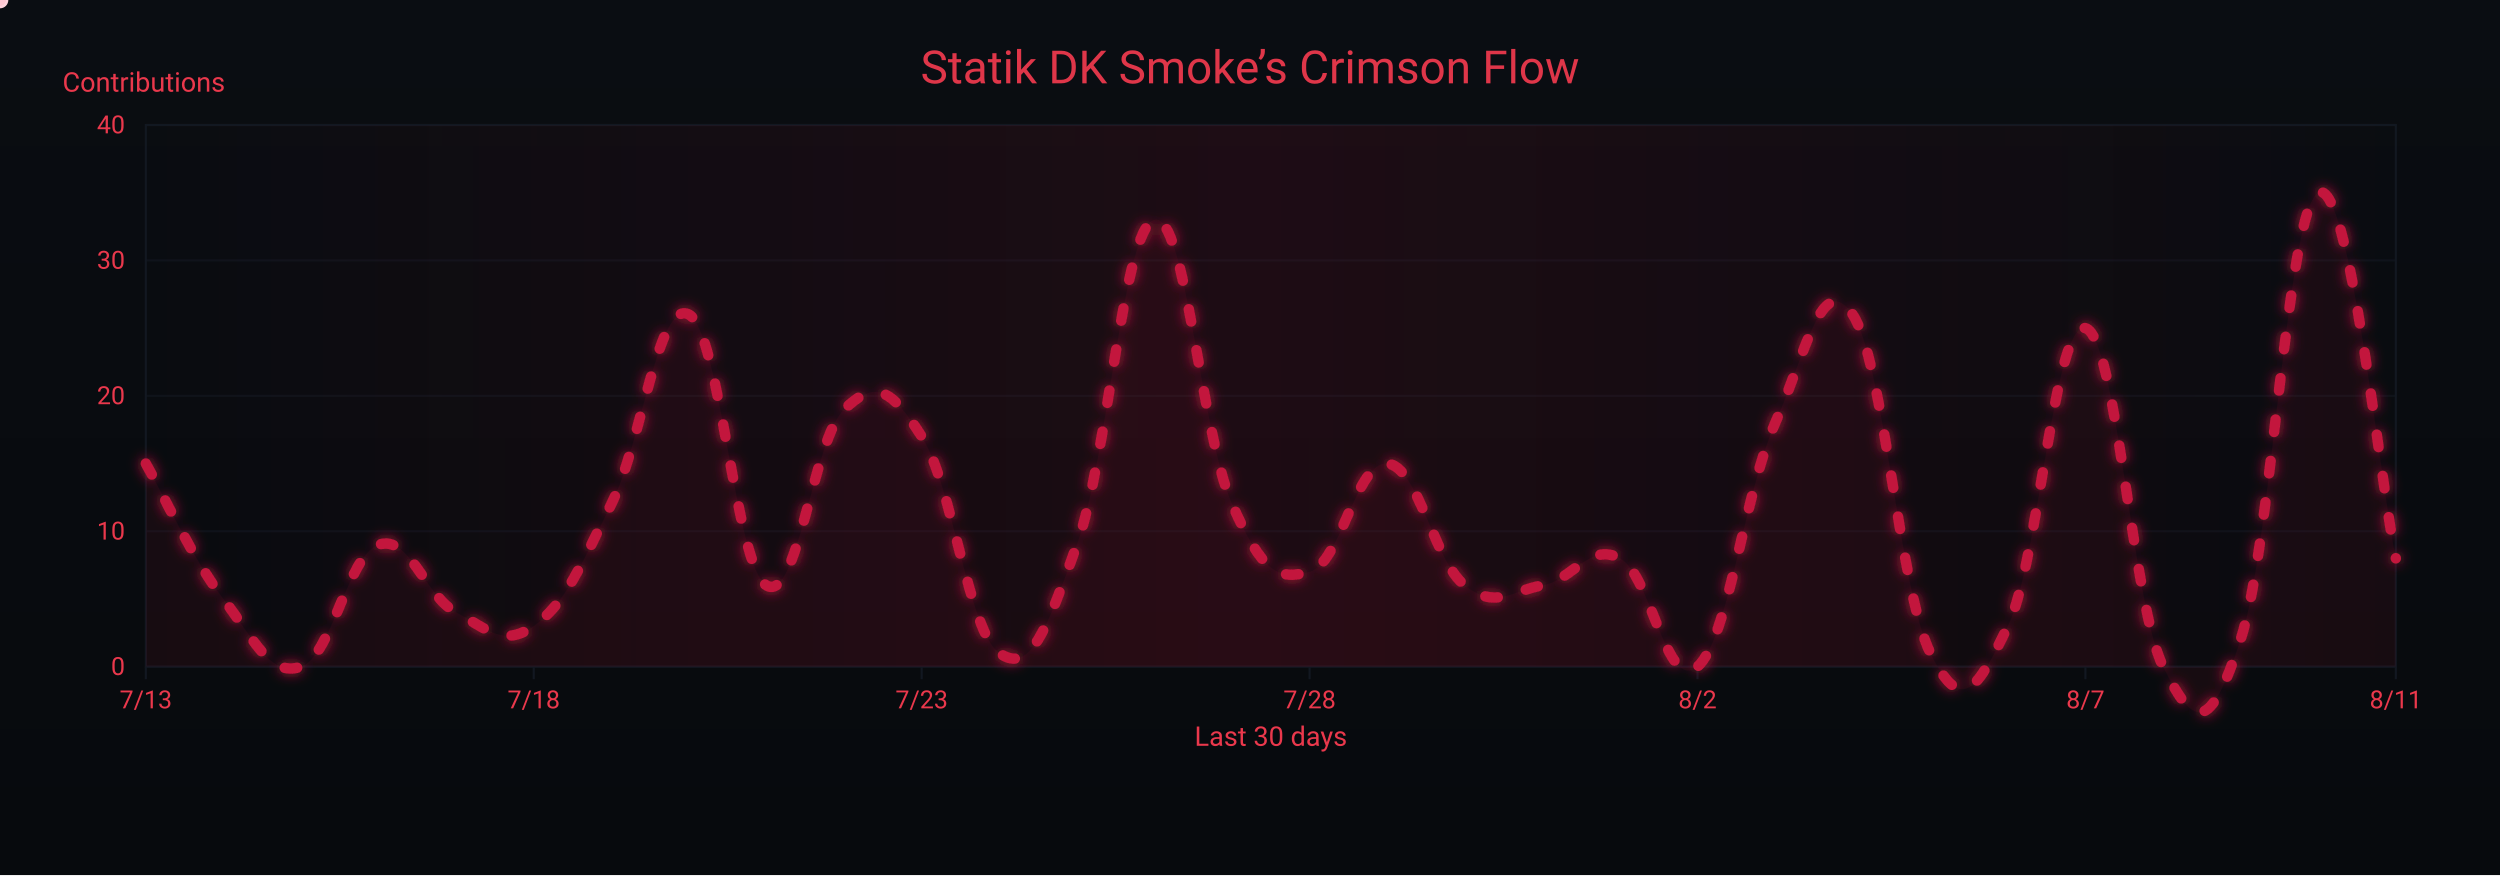
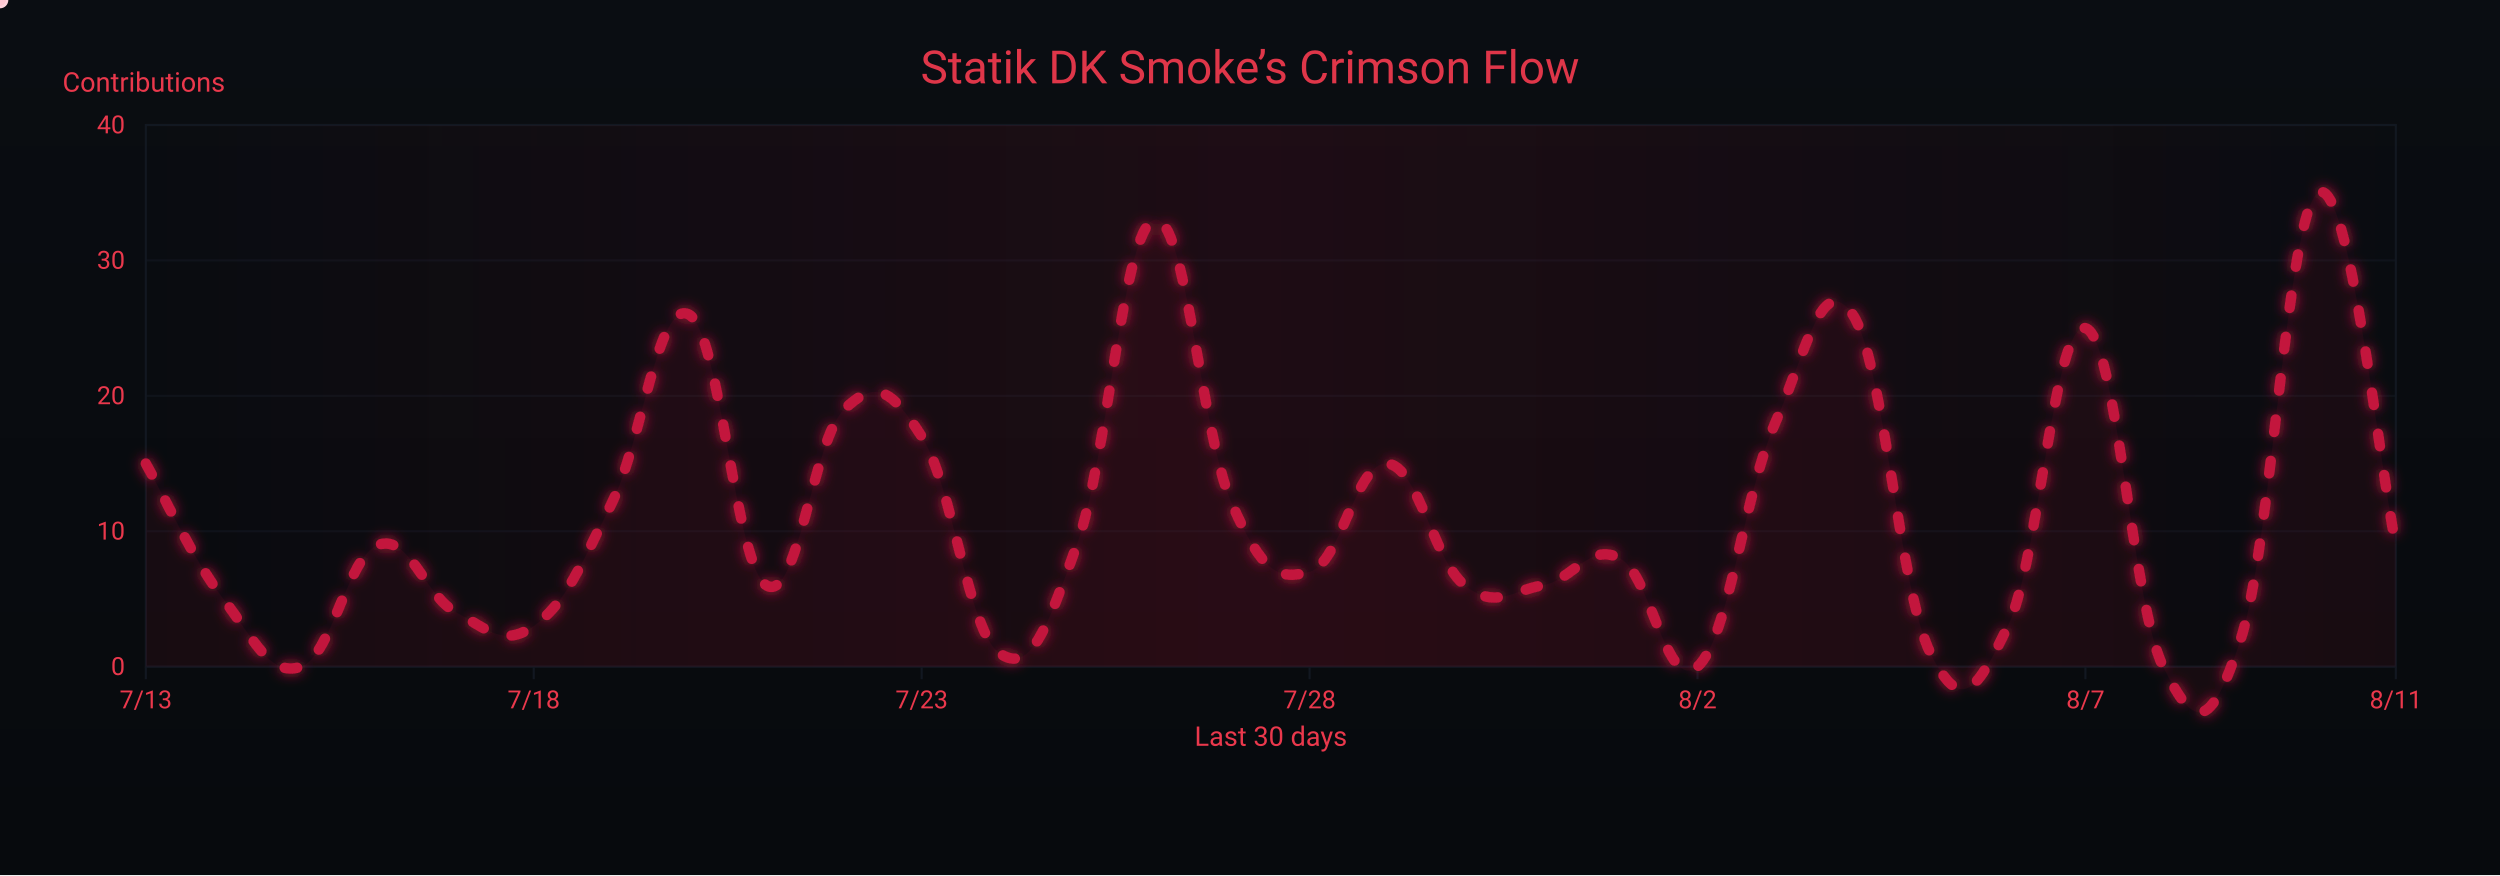
<svg xmlns="http://www.w3.org/2000/svg" width="1200" height="420" viewBox="0 0 1200 420" role="img" aria-label="Crimson Flow Graph">
  <defs>
    <linearGradient id="bgGrad" x1="0" y1="0" x2="0" y2="1">
      <stop offset="0%" stop-color="#0a0d12" />
      <stop offset="100%" stop-color="#070a0d" />
    </linearGradient>
    <filter id="glow">
      <feGaussianBlur stdDeviation="3" result="b1" />
      <feMerge>
        <feMergeNode in="b1" />
        <feMergeNode in="SourceGraphic" />
      </feMerge>
    </filter>
    <linearGradient id="sheen" x1="0" y1="0" x2="1" y2="0">
      <stop offset="0%" stop-color="#9b0e2a" stop-opacity="0" />
      <stop offset="50%" stop-color="#9b0e2a" stop-opacity=".14" />
      <stop offset="100%" stop-color="#9b0e2a" stop-opacity="0" />
      <animateTransform attributeName="gradientTransform" type="translate" from="-1 0" to="1 0" dur="9s" repeatCount="indefinite" />
    </linearGradient>
  </defs>
  <rect width="1200" height="420" fill="url(#bgGrad)" />
  <rect x="70" y="60" width="1080" height="260" fill="none" stroke="#121821" stroke-width="1" />
  <g font-family="ui-sans-serif,system-ui,-apple-system,Segoe UI,Roboto,Ubuntu,Arial" font-size="12">
    <path d="M70,320.0 H1150" stroke="#121821" stroke-width="1" opacity="0.6" />
    <text x="60" y="324.0" text-anchor="end" fill="#ea384c">0</text>
    <path d="M70,255.0 H1150" stroke="#121821" stroke-width="1" opacity="0.6" />
    <text x="60" y="259.0" text-anchor="end" fill="#ea384c">10</text>
    <path d="M70,190.0 H1150" stroke="#121821" stroke-width="1" opacity="0.6" />
    <text x="60" y="194.0" text-anchor="end" fill="#ea384c">20</text>
    <path d="M70,125.0 H1150" stroke="#121821" stroke-width="1" opacity="0.6" />
    <text x="60" y="129.0" text-anchor="end" fill="#ea384c">30</text>
    <path d="M70,60.0 H1150" stroke="#121821" stroke-width="1" opacity="0.6" />
    <text x="60" y="64.0" text-anchor="end" fill="#ea384c">40</text>
    <text x="30" y="44" fill="#ea384c" font-size="13">Contributions</text>
  </g>
  <g font-family="ui-sans-serif,system-ui,-apple-system,Segoe UI,Roboto,Ubuntu,Arial" font-size="12">
    <path d="M70.0,320 V326" stroke="#121821" stroke-width="1" />
    <text x="70.0" y="340" text-anchor="middle" fill="#ea384c">7/13</text>
    <path d="M256.2,320 V326" stroke="#121821" stroke-width="1" />
    <text x="256.2" y="340" text-anchor="middle" fill="#ea384c">7/18</text>
    <path d="M442.4,320 V326" stroke="#121821" stroke-width="1" />
    <text x="442.4" y="340" text-anchor="middle" fill="#ea384c">7/23</text>
    <path d="M628.6,320 V326" stroke="#121821" stroke-width="1" />
    <text x="628.6" y="340" text-anchor="middle" fill="#ea384c">7/28</text>
    <path d="M814.8,320 V326" stroke="#121821" stroke-width="1" />
    <text x="814.8" y="340" text-anchor="middle" fill="#ea384c">8/2</text>
    <path d="M1001.0,320 V326" stroke="#121821" stroke-width="1" />
    <text x="1001.0" y="340" text-anchor="middle" fill="#ea384c">8/7</text>
    <path d="M1150.0,320 V326" stroke="#121821" stroke-width="1" />
    <text x="1150.0" y="340" text-anchor="middle" fill="#ea384c">8/11</text>
    <text x="610" y="358" text-anchor="middle" fill="#ea384c" font-size="13">Last 30 days</text>
  </g>
  <rect x="70" y="60" width="1080" height="260" fill="url(#sheen)" />
  <text x="600" y="40" text-anchor="middle" font-family="ui-sans-serif,system-ui,-apple-system,Segoe UI,Roboto,Ubuntu,Arial" font-size="22" fill="#ea384c" opacity=".95">Statik DK Smoke’s Crimson Flow</text>
-   <path d="M70.0,222.5 C77.4,235.5 92.3,268.0 107.2,287.5 C122.1,307.0 129.6,325.2 144.5,320.0 C159.4,314.8 166.8,266.7 181.7,261.5 C196.6,256.3 204.1,286.2 219.0,294.0 C233.9,301.8 241.3,310.9 256.2,300.5 C271.1,290.1 278.6,271.9 293.4,242.0 C308.3,212.1 315.8,143.2 330.7,151.0 C345.6,158.8 353.0,271.9 367.9,281.0 C382.8,290.1 390.3,210.8 405.2,196.5 C420.1,182.2 427.5,186.1 442.4,209.5 C457.3,232.9 464.8,303.1 479.7,313.5 C494.6,323.9 502.0,303.1 516.9,261.5 C531.8,219.9 539.2,109.4 554.1,105.5 C569.0,101.6 576.5,208.2 591.4,242.0 C606.3,275.8 613.7,278.4 628.6,274.5 C643.5,270.6 651.0,221.2 665.9,222.5 C680.8,223.8 688.2,269.3 703.1,281.0 C718.0,292.7 725.4,283.6 740.3,281.0 C755.2,278.4 762.7,260.2 777.6,268.0 C792.5,275.8 799.9,333.0 814.8,320.0 C829.7,307.0 837.2,236.8 852.1,203.0 C867.0,169.2 874.4,128.9 889.3,151.0 C904.2,173.1 911.7,283.6 926.6,313.5 C941.4,343.4 948.9,331.7 963.8,300.5 C978.7,269.3 986.1,153.6 1001.0,157.5 C1015.9,161.4 1023.4,290.1 1038.3,320.0 C1053.2,349.9 1060.6,352.5 1075.5,307.0 C1090.4,261.5 1097.9,100.3 1112.8,92.5 C1127.7,84.7 1142.6,232.9 1150.0,268.0 L 1150,320 L 70,320 Z" fill="#7a0f26" opacity=".13">
+   <path d="M70.0,222.5 C77.4,235.5 92.3,268.0 107.2,287.5 C122.1,307.0 129.6,325.2 144.5,320.0 C159.4,314.8 166.8,266.7 181.7,261.5 C196.6,256.3 204.1,286.2 219.0,294.0 C233.9,301.8 241.3,310.9 256.2,300.5 C271.1,290.1 278.6,271.9 293.4,242.0 C308.3,212.1 315.8,143.2 330.7,151.0 C345.6,158.8 353.0,271.9 367.9,281.0 C382.8,290.1 390.3,210.8 405.2,196.5 C420.1,182.2 427.5,186.1 442.4,209.5 C457.3,232.9 464.8,303.1 479.7,313.5 C494.6,323.9 502.0,303.1 516.9,261.5 C531.8,219.9 539.2,109.4 554.1,105.5 C569.0,101.6 576.5,208.2 591.4,242.0 C606.3,275.8 613.7,278.4 628.6,274.5 C643.5,270.6 651.0,221.2 665.9,222.5 C680.8,223.8 688.2,269.3 703.1,281.0 C718.0,292.7 725.4,283.6 740.3,281.0 C755.2,278.4 762.7,260.2 777.6,268.0 C792.5,275.8 799.9,333.0 814.8,320.0 C829.7,307.0 837.2,236.8 852.1,203.0 C867.0,169.2 874.4,128.9 889.3,151.0 C904.2,173.1 911.7,283.6 926.6,313.5 C941.4,343.4 948.9,331.7 963.8,300.5 C978.7,269.3 986.1,153.6 1001.0,157.5 C1015.9,161.4 1023.4,290.1 1038.3,320.0 C1053.2,349.9 1060.6,352.5 1075.5,307.0 C1090.4,261.5 1097.9,101.6 1112.8,92.5 C1127.7,83.4 1142.6,227.7 1150.0,261.5 L 1150,320 L 70,320 Z" fill="#7a0f26" opacity=".13">
    <animate attributeName="opacity" values=".10;.17;.10" dur="6s" repeatCount="indefinite" />
  </path>
-   <path id="curve" d="M70.0,222.5 C77.4,235.5 92.3,268.0 107.2,287.5 C122.1,307.0 129.6,325.2 144.5,320.0 C159.4,314.8 166.8,266.7 181.7,261.5 C196.6,256.3 204.1,286.2 219.0,294.0 C233.9,301.8 241.3,310.9 256.2,300.5 C271.1,290.1 278.6,271.9 293.4,242.0 C308.3,212.1 315.8,143.2 330.7,151.0 C345.6,158.8 353.0,271.9 367.9,281.0 C382.8,290.1 390.3,210.8 405.2,196.5 C420.1,182.2 427.5,186.1 442.4,209.5 C457.3,232.9 464.8,303.1 479.7,313.5 C494.6,323.9 502.0,303.1 516.9,261.5 C531.8,219.9 539.2,109.4 554.1,105.5 C569.0,101.6 576.5,208.2 591.4,242.0 C606.3,275.8 613.7,278.4 628.6,274.5 C643.5,270.6 651.0,221.2 665.9,222.5 C680.8,223.8 688.2,269.3 703.1,281.0 C718.0,292.7 725.4,283.6 740.3,281.0 C755.2,278.4 762.7,260.2 777.6,268.0 C792.5,275.8 799.9,333.0 814.8,320.0 C829.7,307.0 837.2,236.8 852.1,203.0 C867.0,169.2 874.4,128.9 889.3,151.0 C904.2,173.1 911.7,283.6 926.6,313.5 C941.4,343.4 948.9,331.7 963.8,300.5 C978.7,269.3 986.1,153.6 1001.0,157.5 C1015.9,161.4 1023.4,290.1 1038.3,320.0 C1053.2,349.9 1060.6,352.5 1075.5,307.0 C1090.4,261.5 1097.9,100.3 1112.8,92.5 C1127.7,84.7 1142.6,232.9 1150.0,268.0" fill="none" stroke="#c3193d" stroke-width="5" stroke-linecap="round" stroke-linejoin="round" stroke-dasharray="6 14" filter="url(#glow)">
+   <path id="curve" d="M70.0,222.5 C77.4,235.5 92.3,268.0 107.2,287.5 C122.1,307.0 129.6,325.2 144.5,320.0 C159.4,314.8 166.8,266.7 181.7,261.5 C196.6,256.3 204.1,286.2 219.0,294.0 C233.9,301.8 241.3,310.9 256.2,300.5 C271.1,290.1 278.6,271.9 293.4,242.0 C308.3,212.1 315.8,143.2 330.7,151.0 C345.6,158.8 353.0,271.9 367.9,281.0 C382.8,290.1 390.3,210.8 405.2,196.5 C420.1,182.2 427.5,186.1 442.4,209.5 C457.3,232.9 464.8,303.1 479.7,313.5 C494.6,323.9 502.0,303.1 516.9,261.5 C531.8,219.9 539.2,109.4 554.1,105.5 C569.0,101.6 576.5,208.2 591.4,242.0 C606.3,275.8 613.7,278.4 628.6,274.5 C643.5,270.6 651.0,221.2 665.9,222.5 C680.8,223.8 688.2,269.3 703.1,281.0 C718.0,292.7 725.4,283.6 740.3,281.0 C755.2,278.4 762.7,260.2 777.6,268.0 C792.5,275.8 799.9,333.0 814.8,320.0 C829.7,307.0 837.2,236.8 852.1,203.0 C867.0,169.2 874.4,128.9 889.3,151.0 C904.2,173.1 911.7,283.6 926.6,313.5 C941.4,343.4 948.9,331.7 963.8,300.5 C978.7,269.3 986.1,153.6 1001.0,157.5 C1015.9,161.4 1023.4,290.1 1038.3,320.0 C1053.2,349.9 1060.6,352.5 1075.5,307.0 C1090.4,261.5 1097.9,101.6 1112.8,92.5 C1127.7,83.4 1142.6,227.7 1150.0,261.5" fill="none" stroke="#c3193d" stroke-width="5" stroke-linecap="round" stroke-linejoin="round" stroke-dasharray="6 14" filter="url(#glow)">
    <animate attributeName="stroke-dashoffset" values="0;-220" dur="4.8s" repeatCount="indefinite" />
  </path>
  <g fill="#ffd1db">
    <circle r="4">
      <animateMotion dur="7s" rotate="auto" repeatCount="indefinite">
        <mpath href="#curve" />
      </animateMotion>
      <animate attributeName="opacity" values="1;.3;1" dur="2.2s" repeatCount="indefinite" />
    </circle>
    <circle r="3" fill="#ffffff">
      <animateMotion dur="8.2s" begin="1s" rotate="auto" repeatCount="indefinite">
        <mpath href="#curve" />
      </animateMotion>
      <animate attributeName="opacity" values=".7;.2;.7" dur="2.4s" repeatCount="indefinite" />
    </circle>
    <circle r="3" fill="#ffc7d3">
      <animateMotion dur="6s" begin="2s" rotate="auto" repeatCount="indefinite">
        <mpath href="#curve" />
      </animateMotion>
      <animate attributeName="opacity" values=".8;.3;.8" dur="2s" repeatCount="indefinite" />
    </circle>
  </g>
</svg>
